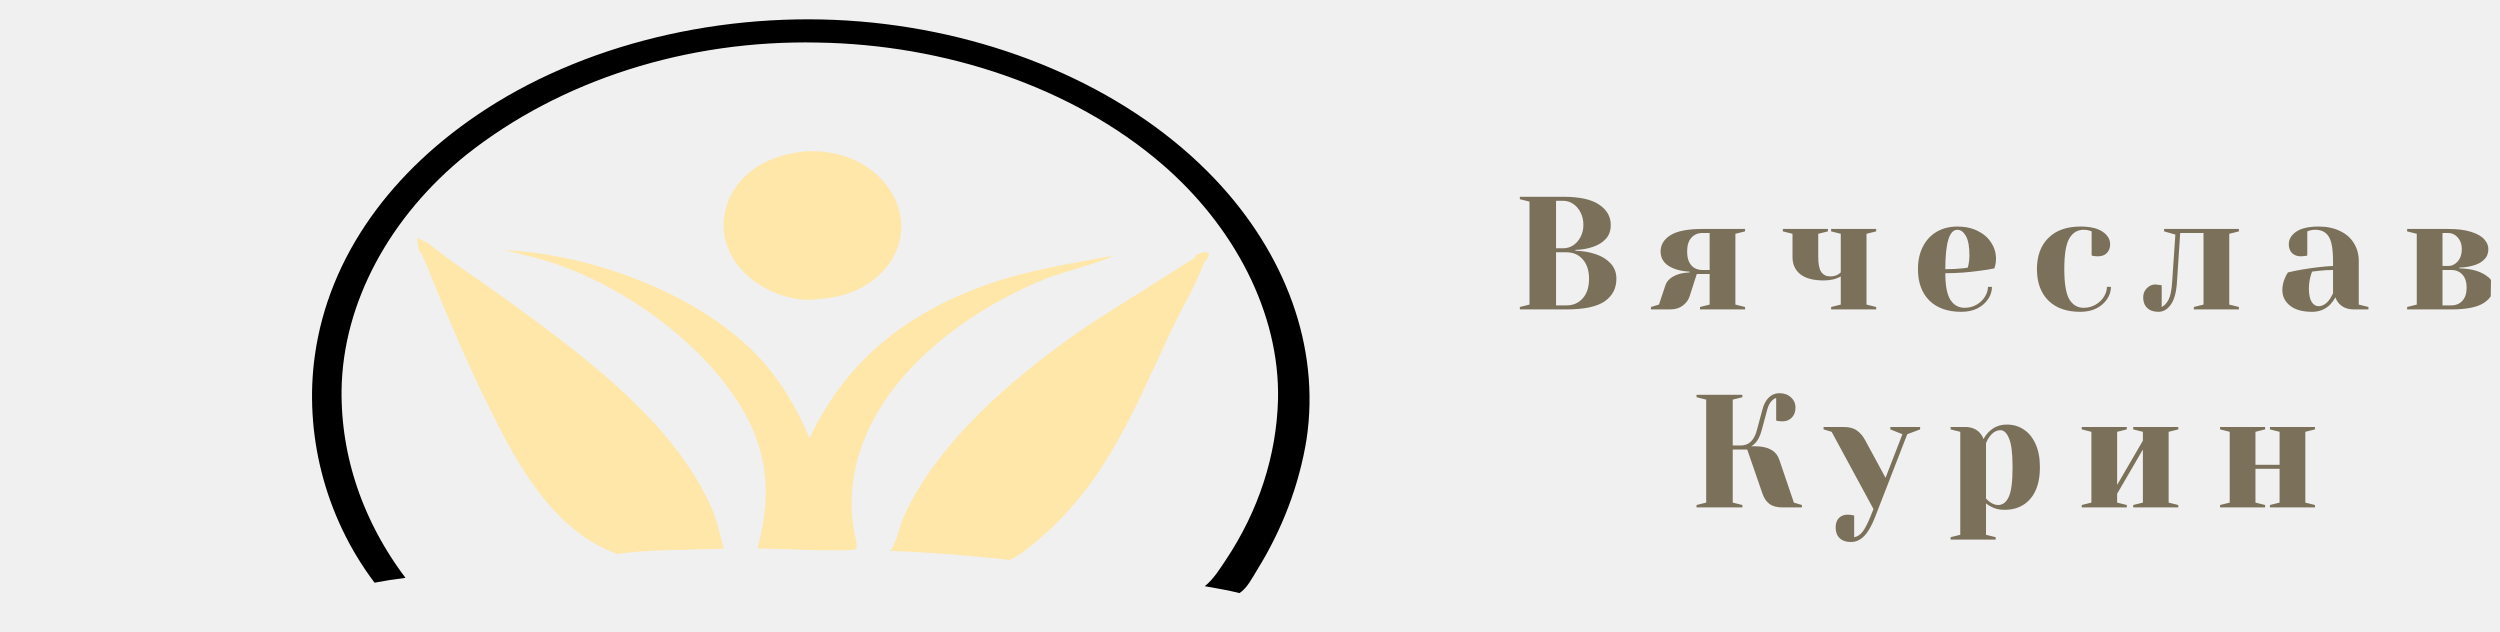
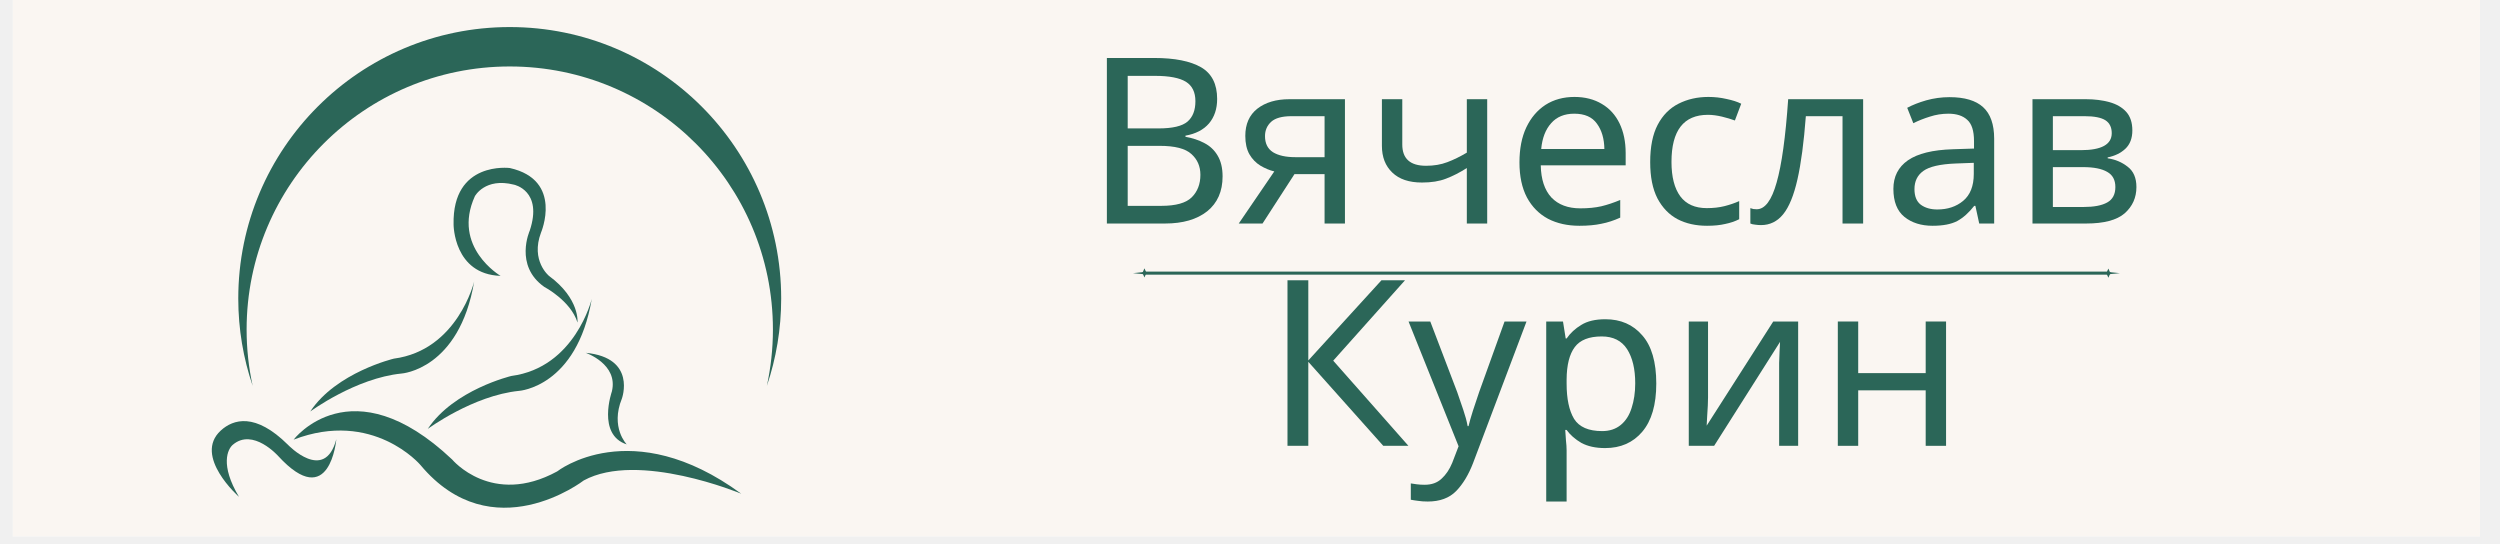
- <svg xmlns="http://www.w3.org/2000/svg" width="202" height="51" viewBox="0 0 202 51" fill="none">
-   <g clip-path="url(#clip0_2378_84)">
-     <path d="M33.71 19.229C34.048 19.375 34.373 19.514 34.671 19.713C36.367 21.105 38.347 22.36 40.154 23.661C46.804 28.446 54.36 33.954 57.461 40.972C57.953 42.086 58.179 43.187 58.472 44.338C56.111 44.426 52.081 44.397 49.895 44.766C44.252 42.774 41.239 36.415 39.062 31.976C37.802 29.408 36.692 26.776 35.586 24.162C35.406 23.736 34.112 20.459 33.984 20.401L33.956 20.419C33.773 20.087 33.768 19.594 33.71 19.229Z" fill="#FFE7AA" />
-     <path d="M96.607 20.63C96.902 20.496 97.188 20.325 97.539 20.382C97.596 20.427 97.671 20.457 97.671 20.525C97.667 20.758 97.471 21.052 97.274 21.215C97.266 21.272 97.257 21.324 97.236 21.379C96.539 23.209 95.43 25.023 94.584 26.818C91.859 32.596 89.494 38.756 84.214 43.339C83.479 43.977 82.525 44.808 81.594 45.242C78.393 44.889 75.133 44.627 71.91 44.51C72.374 44.069 72.714 42.453 72.981 41.838C73.26 41.207 73.574 40.588 73.925 39.982C76.978 34.673 82.377 30.1 87.782 26.384C88.765 25.707 96.508 20.868 96.535 20.832C96.569 20.785 96.587 20.685 96.607 20.63Z" fill="#FFE7AA" />
-     <path d="M30.264 47.081C26.195 41.693 24.56 34.923 25.447 28.674C26.581 20.68 31.663 13.745 39.262 8.821C47.96 3.183 59.542 0.695 70.522 1.83C81.272 2.941 91.508 7.415 98.224 14.531C103.822 20.459 106.69 27.983 105.573 35.472C105.499 35.935 105.412 36.396 105.314 36.856C105.215 37.316 105.104 37.773 104.982 38.229C104.86 38.685 104.727 39.138 104.581 39.589C104.435 40.04 104.278 40.488 104.109 40.933C103.941 41.379 103.76 41.821 103.568 42.259C103.377 42.698 103.174 43.133 102.96 43.565C102.746 43.996 102.521 44.424 102.285 44.847C102.048 45.271 101.8 45.69 101.543 46.105C101.19 46.678 100.764 47.53 100.15 47.923C99.235 47.686 98.28 47.537 97.346 47.365C98.052 46.805 98.591 45.923 99.068 45.211C99.231 44.964 99.391 44.716 99.546 44.465C99.701 44.215 99.85 43.962 99.996 43.708C100.141 43.454 100.282 43.198 100.418 42.941C100.555 42.683 100.686 42.423 100.814 42.162C100.94 41.901 101.062 41.639 101.18 41.375C101.297 41.111 101.41 40.845 101.518 40.578C101.625 40.312 101.728 40.043 101.826 39.774C101.924 39.505 102.018 39.234 102.106 38.962C102.194 38.69 102.277 38.417 102.355 38.144C102.434 37.87 102.507 37.595 102.576 37.319C102.644 37.043 102.708 36.767 102.766 36.489C102.825 36.212 102.878 35.934 102.927 35.655C102.975 35.376 103.018 35.097 103.056 34.817C103.095 34.537 103.128 34.257 103.156 33.976C103.184 33.696 103.207 33.415 103.225 33.133C103.243 32.852 103.256 32.57 103.264 32.289C103.421 25.291 99.709 18.248 93.841 13.219C86.615 7.027 76.376 3.596 66.05 3.438C65.724 3.431 65.398 3.428 65.073 3.427C64.748 3.427 64.423 3.43 64.097 3.437C63.772 3.443 63.447 3.453 63.122 3.466C62.797 3.479 62.472 3.495 62.148 3.515C61.823 3.534 61.499 3.557 61.175 3.583C60.852 3.61 60.528 3.639 60.205 3.672C59.883 3.705 59.56 3.741 59.239 3.78C58.917 3.819 58.596 3.862 58.276 3.908C57.955 3.954 57.636 4.003 57.317 4.055C56.998 4.108 56.68 4.163 56.362 4.222C56.045 4.281 55.729 4.343 55.414 4.408C55.098 4.473 54.784 4.542 54.471 4.613C54.158 4.685 53.846 4.76 53.535 4.838C53.224 4.916 52.914 4.997 52.605 5.081C52.297 5.166 51.99 5.253 51.684 5.344C51.378 5.434 51.073 5.528 50.77 5.625C50.467 5.721 50.166 5.821 49.866 5.924C49.566 6.027 49.267 6.133 48.971 6.242C48.674 6.351 48.379 6.463 48.085 6.578C47.791 6.693 47.5 6.811 47.21 6.932C46.92 7.053 46.632 7.176 46.346 7.303C46.059 7.43 45.775 7.56 45.493 7.692C45.211 7.825 44.93 7.96 44.652 8.099C44.374 8.237 44.098 8.378 43.824 8.522C43.55 8.666 43.278 8.813 43.008 8.962C42.739 9.111 42.471 9.264 42.206 9.419C41.941 9.574 41.678 9.731 41.418 9.891C41.158 10.052 40.9 10.215 40.645 10.38C40.389 10.546 40.136 10.714 39.886 10.884C39.635 11.055 39.388 11.228 39.142 11.404C38.897 11.58 38.654 11.758 38.414 11.939C38.175 12.12 37.937 12.303 37.703 12.488C31.558 17.425 27.684 24.416 27.599 31.555C27.597 31.721 27.597 31.887 27.599 32.052C27.601 32.218 27.605 32.384 27.61 32.55C27.615 32.715 27.623 32.881 27.631 33.047C27.64 33.212 27.651 33.378 27.664 33.544C27.676 33.709 27.69 33.875 27.706 34.04C27.723 34.205 27.74 34.371 27.76 34.536C27.779 34.701 27.801 34.866 27.824 35.031C27.847 35.195 27.872 35.36 27.899 35.524C27.925 35.689 27.954 35.853 27.984 36.017C28.014 36.181 28.046 36.345 28.08 36.509C28.114 36.672 28.149 36.836 28.186 36.999C28.223 37.162 28.262 37.325 28.303 37.487C28.344 37.65 28.386 37.812 28.43 37.974C28.474 38.136 28.52 38.297 28.568 38.459C28.616 38.62 28.665 38.781 28.716 38.941C28.767 39.102 28.82 39.262 28.875 39.422C28.929 39.582 28.985 39.741 29.043 39.9C29.101 40.059 29.161 40.218 29.222 40.376C29.284 40.534 29.347 40.692 29.412 40.849C29.476 41.006 29.543 41.163 29.611 41.319C29.679 41.475 29.748 41.631 29.82 41.786C29.891 41.942 29.964 42.096 30.039 42.251C30.114 42.405 30.19 42.559 30.268 42.712C30.346 42.865 30.426 43.017 30.507 43.169C30.588 43.321 30.672 43.472 30.756 43.623C30.84 43.774 30.927 43.924 31.014 44.074C31.102 44.223 31.192 44.372 31.282 44.52C31.373 44.668 31.466 44.816 31.56 44.963C31.654 45.11 31.75 45.256 31.847 45.401C31.944 45.547 32.043 45.691 32.143 45.836C32.243 45.98 32.345 46.123 32.449 46.265C32.552 46.408 32.657 46.55 32.764 46.691C31.917 46.793 31.098 46.92 30.264 47.081Z" fill="black" />
-     <path d="M65.011 12.233C66.888 12.114 68.713 12.562 70.166 13.57C70.259 13.636 70.35 13.704 70.439 13.773C70.528 13.843 70.615 13.914 70.701 13.987C70.786 14.06 70.868 14.134 70.949 14.21C71.029 14.287 71.108 14.365 71.184 14.444C71.26 14.523 71.334 14.604 71.405 14.686C71.477 14.769 71.545 14.852 71.612 14.937C71.678 15.023 71.742 15.109 71.803 15.196C71.865 15.284 71.923 15.373 71.98 15.463C72.035 15.553 72.089 15.644 72.139 15.736C72.191 15.828 72.239 15.921 72.284 16.015C72.329 16.109 72.372 16.204 72.411 16.299C72.451 16.395 72.488 16.491 72.522 16.588C72.556 16.686 72.587 16.783 72.615 16.882C72.643 16.98 72.669 17.079 72.692 17.178C72.714 17.278 72.734 17.377 72.75 17.477C72.767 17.578 72.781 17.678 72.791 17.779C72.803 17.876 72.811 17.973 72.815 18.071C72.82 18.169 72.823 18.266 72.822 18.364C72.822 18.461 72.818 18.559 72.811 18.656C72.805 18.754 72.795 18.851 72.783 18.948C72.77 19.045 72.755 19.142 72.737 19.238C72.718 19.335 72.697 19.431 72.674 19.526C72.649 19.622 72.622 19.717 72.593 19.811C72.563 19.905 72.53 19.999 72.495 20.092C72.459 20.185 72.421 20.277 72.381 20.369C72.34 20.46 72.296 20.551 72.249 20.64C72.203 20.73 72.154 20.819 72.102 20.906C72.051 20.994 71.996 21.08 71.94 21.166C71.883 21.251 71.824 21.335 71.762 21.418C71.7 21.501 71.635 21.582 71.568 21.663C71.501 21.743 71.432 21.821 71.361 21.899C71.288 21.976 71.214 22.052 71.139 22.126C69.84 23.381 68.119 24.039 66.139 24.16C66.068 24.172 65.999 24.183 65.927 24.192C64.415 24.374 62.699 23.82 61.489 23.085C61.391 23.026 61.294 22.964 61.199 22.901C61.104 22.837 61.011 22.772 60.92 22.705C60.83 22.638 60.741 22.569 60.654 22.498C60.567 22.427 60.483 22.354 60.4 22.28C60.318 22.206 60.237 22.13 60.16 22.052C60.081 21.974 60.006 21.895 59.933 21.815C59.86 21.734 59.789 21.652 59.721 21.568C59.652 21.485 59.587 21.4 59.523 21.314C59.46 21.228 59.4 21.14 59.342 21.052C59.284 20.963 59.228 20.873 59.176 20.782C59.123 20.691 59.074 20.599 59.026 20.506C58.979 20.413 58.935 20.32 58.894 20.225C58.852 20.13 58.814 20.035 58.778 19.938C58.742 19.842 58.709 19.745 58.68 19.648C58.65 19.55 58.623 19.452 58.599 19.353C58.575 19.254 58.554 19.155 58.536 19.056C58.258 17.513 58.77 15.807 59.893 14.561C61.156 13.161 62.951 12.466 65.011 12.233Z" fill="#FFE7AA" />
-     <path d="M65.407 35.411C68.168 29.574 72.674 25.522 79.684 23.017C83.026 21.823 86.376 21.326 89.897 20.67C89.882 20.682 89.868 20.693 89.852 20.704C89.3 21.088 85.542 22.091 84.502 22.516C76.791 25.666 69.869 31.602 68.927 38.955C68.76 40.265 68.787 41.541 68.993 42.848C69.051 43.22 69.344 44.066 69.154 44.386C68.277 44.598 62.574 44.328 61.204 44.313C62.539 39.451 61.956 35.443 58.709 31.157C55.709 27.197 50.85 23.576 45.709 21.618C44.094 21.003 42.41 20.592 40.703 20.201C47.706 20.53 55.637 23.559 60.302 27.86C62.709 30.079 64.238 32.616 65.407 35.411Z" fill="#FFE7AA" />
-     <path d="M122.804 24.805L123.584 24.61V16.29L122.804 16.095V15.9H126.314C127.632 15.9 128.598 16.112 129.213 16.537C129.837 16.953 130.149 17.499 130.149 18.175C130.149 18.643 130.015 19.02 129.746 19.306C129.478 19.592 129.135 19.804 128.719 19.943C128.277 20.099 127.801 20.181 127.289 20.19V20.255C127.922 20.281 128.472 20.376 128.94 20.541C129.417 20.697 129.811 20.94 130.123 21.269C130.444 21.598 130.604 22.019 130.604 22.53C130.604 23.301 130.288 23.908 129.655 24.35C129.023 24.783 127.996 25 126.574 25H122.804V24.805ZM126.314 20.06C126.6 20.06 126.865 19.982 127.107 19.826C127.359 19.661 127.558 19.436 127.705 19.15C127.861 18.855 127.939 18.53 127.939 18.175C127.939 17.794 127.861 17.456 127.705 17.161C127.558 16.866 127.359 16.637 127.107 16.472C126.865 16.307 126.6 16.225 126.314 16.225H125.729V20.06H126.314ZM126.574 24.675C127.112 24.675 127.549 24.484 127.887 24.103C128.225 23.722 128.394 23.197 128.394 22.53C128.394 21.863 128.225 21.338 127.887 20.957C127.549 20.576 127.112 20.385 126.574 20.385H125.729V24.675H126.574ZM133.395 24.805L134.045 24.61L134.565 23.05C134.704 22.634 135.072 22.331 135.67 22.14C135.913 22.071 136.195 22.027 136.515 22.01V21.945C136.117 21.936 135.727 21.867 135.345 21.737C134.565 21.46 134.175 20.987 134.175 20.32C134.175 19.783 134.44 19.345 134.968 19.007C135.506 18.669 136.368 18.5 137.555 18.5H141V18.695L140.22 18.89V24.61L141 24.805V25H137.36V24.805L138.14 24.61V22.14H137.1L136.515 23.96C136.42 24.246 136.234 24.493 135.956 24.701C135.688 24.9 135.354 25 134.955 25H133.395V24.805ZM138.14 21.815V18.825H137.555C137.183 18.825 136.884 18.955 136.658 19.215C136.433 19.466 136.32 19.835 136.32 20.32C136.32 20.805 136.433 21.178 136.658 21.438C136.884 21.689 137.183 21.815 137.555 21.815H138.14ZM147.954 24.805L148.734 24.61V22.335C148.56 22.439 148.348 22.521 148.097 22.582C147.854 22.634 147.611 22.66 147.369 22.66C146.519 22.66 145.882 22.491 145.458 22.153C145.042 21.815 144.834 21.356 144.834 20.775V18.89L144.054 18.695V18.5H147.694V18.695L146.914 18.89V20.775C146.914 21.338 146.996 21.741 147.161 21.984C147.334 22.218 147.577 22.335 147.889 22.335C148.235 22.335 148.517 22.227 148.734 22.01V18.89L147.954 18.695V18.5H151.594V18.695L150.814 18.89V24.61L151.594 24.805V25H147.954V24.805ZM158.481 25.195C157.371 25.195 156.509 24.892 155.894 24.285C155.278 23.67 154.971 22.825 154.971 21.75C154.971 21.048 155.105 20.437 155.374 19.917C155.642 19.397 156.015 18.998 156.492 18.721C156.977 18.444 157.532 18.305 158.156 18.305C158.78 18.305 159.326 18.422 159.794 18.656C160.27 18.89 160.634 19.206 160.886 19.605C161.146 19.995 161.276 20.428 161.276 20.905C161.276 21.122 161.254 21.308 161.211 21.464L161.146 21.685C160.773 21.763 160.37 21.828 159.937 21.88C159.027 22.01 158.108 22.075 157.181 22.075C157.181 23.08 157.319 23.8 157.597 24.233C157.874 24.658 158.255 24.87 158.741 24.87C159.079 24.87 159.391 24.792 159.677 24.636C159.971 24.471 160.201 24.259 160.366 23.999C160.539 23.73 160.626 23.457 160.626 23.18H160.951C160.951 23.527 160.847 23.856 160.639 24.168C160.431 24.48 160.14 24.731 159.768 24.922C159.395 25.104 158.966 25.195 158.481 25.195ZM157.181 21.75C157.735 21.75 158.186 21.728 158.533 21.685C158.68 21.676 158.836 21.655 159.001 21.62C159.009 21.577 159.031 21.481 159.066 21.334C159.109 21.117 159.131 20.888 159.131 20.645C159.131 19.926 159.035 19.401 158.845 19.072C158.654 18.734 158.424 18.565 158.156 18.565C157.506 18.565 157.181 19.627 157.181 21.75ZM168.095 25.195C166.986 25.195 166.123 24.892 165.508 24.285C164.893 23.67 164.585 22.825 164.585 21.75C164.585 20.675 164.893 19.835 165.508 19.228C166.123 18.613 166.986 18.305 168.095 18.305C168.892 18.305 169.49 18.444 169.889 18.721C170.296 18.998 170.5 19.336 170.5 19.735C170.5 20.03 170.409 20.268 170.227 20.45C170.054 20.623 169.82 20.71 169.525 20.71C169.404 20.71 169.282 20.701 169.161 20.684L169.005 20.645V18.695L168.823 18.63C168.693 18.587 168.537 18.565 168.355 18.565C167.861 18.565 167.475 18.799 167.198 19.267C166.929 19.735 166.795 20.563 166.795 21.75C166.795 22.903 166.929 23.713 167.198 24.181C167.475 24.64 167.861 24.87 168.355 24.87C168.693 24.87 169.005 24.792 169.291 24.636C169.586 24.471 169.815 24.259 169.98 23.999C170.153 23.73 170.24 23.457 170.24 23.18H170.565C170.565 23.527 170.461 23.856 170.253 24.168C170.045 24.48 169.755 24.731 169.382 24.922C169.009 25.104 168.58 25.195 168.095 25.195ZM174.404 25.195C174.014 25.195 173.71 25.091 173.494 24.883C173.277 24.675 173.169 24.389 173.169 24.025C173.169 23.739 173.264 23.496 173.455 23.297C173.654 23.089 173.884 22.985 174.144 22.985C174.213 22.985 174.282 22.994 174.352 23.011C174.421 23.02 174.469 23.024 174.495 23.024L174.664 23.05V24.805C174.872 24.71 175.054 24.519 175.21 24.233C175.366 23.947 175.465 23.466 175.509 22.79L175.769 18.955L174.859 18.695V18.5H180.904V18.695L180.124 18.89V24.61L180.904 24.805V25H177.264V24.805L178.044 24.61V18.825H176.159L175.899 22.79C175.847 23.613 175.682 24.22 175.405 24.61C175.127 25 174.794 25.195 174.404 25.195ZM186.819 25.195C186.047 25.195 185.454 25.03 185.038 24.701C184.622 24.372 184.414 23.951 184.414 23.44C184.414 23.102 184.487 22.768 184.635 22.439C184.695 22.283 184.773 22.14 184.869 22.01C185.224 21.923 185.61 21.845 186.026 21.776C186.962 21.62 187.789 21.525 188.509 21.49V21.1C188.509 20.138 188.392 19.475 188.158 19.111C187.924 18.747 187.564 18.565 187.079 18.565C186.897 18.565 186.741 18.587 186.611 18.63L186.429 18.695V20.645L186.26 20.684C186.121 20.701 186.004 20.71 185.909 20.71C185.614 20.71 185.376 20.623 185.194 20.45C185.02 20.268 184.934 20.03 184.934 19.735C184.934 19.336 185.133 18.998 185.532 18.721C185.939 18.444 186.541 18.305 187.339 18.305C188.015 18.305 188.595 18.426 189.081 18.669C189.575 18.903 189.947 19.232 190.199 19.657C190.459 20.073 190.589 20.554 190.589 21.1V24.61L191.369 24.805V25H190.199C189.679 25 189.276 24.84 188.99 24.519C188.868 24.389 188.773 24.224 188.704 24.025C188.582 24.242 188.439 24.437 188.275 24.61C187.885 25 187.399 25.195 186.819 25.195ZM187.339 24.74C187.659 24.74 187.95 24.567 188.21 24.22C188.305 24.09 188.405 23.917 188.509 23.7V21.815C188.11 21.815 187.729 21.837 187.365 21.88C187.096 21.915 186.914 21.936 186.819 21.945C186.775 22.04 186.732 22.17 186.689 22.335C186.602 22.664 186.559 22.989 186.559 23.31C186.559 23.795 186.632 24.155 186.78 24.389C186.927 24.623 187.113 24.74 187.339 24.74ZM194.495 24.805L195.275 24.61V18.89L194.495 18.695V18.5H197.81C198.564 18.5 199.183 18.578 199.669 18.734C200.163 18.89 200.518 19.094 200.735 19.345C200.951 19.588 201.06 19.848 201.06 20.125C201.06 20.472 200.947 20.753 200.722 20.97C200.505 21.187 200.228 21.343 199.89 21.438C199.526 21.551 199.136 21.611 198.72 21.62V21.685C199.231 21.694 199.686 21.759 200.085 21.88C200.483 22.01 200.808 22.183 201.06 22.4C201.32 22.608 201.45 22.89 201.45 23.245C201.45 23.756 201.181 24.177 200.644 24.506C200.115 24.835 199.257 25 198.07 25H194.495V24.805ZM197.81 21.49C198.113 21.49 198.373 21.364 198.59 21.113C198.806 20.862 198.915 20.532 198.915 20.125C198.915 19.744 198.806 19.432 198.59 19.189C198.373 18.946 198.113 18.825 197.81 18.825H197.355V21.49H197.81ZM198.07 24.675C198.442 24.675 198.741 24.549 198.967 24.298C199.192 24.047 199.305 23.696 199.305 23.245C199.305 22.794 199.192 22.443 198.967 22.192C198.741 21.941 198.442 21.815 198.07 21.815H197.355V24.675H198.07ZM137.08 40.805L137.86 40.61V32.29L137.08 32.095V31.9H140.785V32.095L140.005 32.29V35.995H140.655C141.305 35.995 141.738 35.583 141.955 34.76L142.41 33.07C142.514 32.671 142.683 32.355 142.917 32.121C143.16 31.887 143.446 31.77 143.775 31.77C144.156 31.77 144.468 31.883 144.711 32.108C144.954 32.325 145.075 32.602 145.075 32.94C145.075 33.269 144.975 33.538 144.776 33.746C144.577 33.945 144.33 34.045 144.035 34.045C143.914 34.045 143.792 34.036 143.671 34.019L143.515 33.98V32.16C143.368 32.195 143.229 32.294 143.099 32.459C142.969 32.615 142.869 32.819 142.8 33.07L142.345 34.76C142.215 35.237 142.042 35.583 141.825 35.8C141.73 35.904 141.621 35.991 141.5 36.06H141.825C142.882 36.06 143.532 36.428 143.775 37.165L144.945 40.61L145.595 40.805V41H144.035C143.576 41 143.22 40.905 142.969 40.714C142.718 40.523 142.531 40.25 142.41 39.895L141.175 36.32H140.005V40.61L140.785 40.805V41H137.08V40.805ZM149.556 43.795C149.166 43.795 148.862 43.691 148.646 43.483C148.429 43.275 148.321 42.989 148.321 42.625C148.321 42.296 148.407 42.04 148.581 41.858C148.763 41.676 149.001 41.585 149.296 41.585C149.365 41.585 149.434 41.589 149.504 41.598C149.573 41.615 149.621 41.624 149.647 41.624L149.816 41.65V43.405C150.067 43.362 150.288 43.223 150.479 42.989C150.669 42.755 150.882 42.352 151.116 41.78L151.376 41.13L147.996 34.89L147.346 34.695V34.5H148.971C149.421 34.5 149.777 34.595 150.037 34.786C150.305 34.968 150.535 35.241 150.726 35.605L152.351 38.608L153.716 35.085L152.741 34.695V34.5H155.146V34.695L154.106 35.085L151.506 41.78C151.228 42.491 150.934 43.002 150.622 43.314C150.31 43.635 149.954 43.795 149.556 43.795ZM157.61 43.405L158.39 43.21V34.89L157.61 34.695V34.5H158.78C159.292 34.5 159.695 34.665 159.989 34.994C160.102 35.124 160.197 35.284 160.275 35.475C160.388 35.25 160.531 35.055 160.704 34.89C161.094 34.5 161.58 34.305 162.16 34.305C162.672 34.305 163.127 34.439 163.525 34.708C163.924 34.968 164.24 35.358 164.474 35.878C164.708 36.389 164.825 37.013 164.825 37.75C164.825 38.859 164.565 39.713 164.045 40.311C163.534 40.9 162.841 41.195 161.965 41.195C161.549 41.195 161.185 41.108 160.873 40.935C160.743 40.874 160.609 40.788 160.47 40.675V43.21L161.25 43.405V43.6H157.61V43.405ZM161.445 40.805C161.818 40.805 162.104 40.588 162.303 40.155C162.511 39.722 162.615 38.92 162.615 37.75C162.615 36.632 162.52 35.856 162.329 35.423C162.147 34.981 161.918 34.76 161.64 34.76C161.311 34.76 161.016 34.933 160.756 35.28C160.644 35.427 160.548 35.601 160.47 35.8V40.285C160.592 40.406 160.687 40.493 160.756 40.545C160.99 40.718 161.22 40.805 161.445 40.805ZM168.205 41V40.805L168.985 40.61V34.89L168.205 34.695V34.5H171.845V34.695L171.065 34.89V39.18L173.145 35.605V34.89L172.365 34.695V34.5H176.005V34.695L175.225 34.89V40.61L176.005 40.805V41H172.365V40.805L173.145 40.61V36.32L171.065 39.895V40.61L171.845 40.805V41H168.205ZM179.381 41V40.805L180.161 40.61V34.89L179.381 34.695V34.5H183.021V34.695L182.241 34.89V37.555H184.191V34.89L183.411 34.695V34.5H187.051V34.695L186.271 34.89V40.61L187.051 40.805V41H183.411V40.805L184.191 40.61V37.88H182.241V40.61L183.021 40.805V41H179.381Z" fill="#7B705A" />
-   </g>
+ <svg xmlns="http://www.w3.org/2000/svg" width="230" zoomAndPan="magnify" viewBox="0 0 172.5 37.5" height="50" preserveAspectRatio="xMidYMid meet" version="1.0">
  <defs>
-     <clipPath id="clip0_2378_84">
-       <rect width="200" height="47" fill="white" transform="translate(1.56592 0.232239) rotate(0.804064)" />
+     <g />
+     <clipPath id="70e8dd34a8">
+       <path d="M 0.887 0 L 171.117 0 L 171.117 37.008 L 0.887 37.008 Z M 0.887 0 " clip-rule="nonzero" />
+     </clipPath>
+     <clipPath id="79e2aae8fe">
+       <path d="M 16 1.855 L 54 1.855 L 54 27 L 16 27 Z M 16 1.855 " clip-rule="nonzero" />
+     </clipPath>
+     <clipPath id="72a61d74f6">
+       <path d="M 78.176 18.504 L 146 18.504 L 146 19 L 78.176 19 Z M 78.176 18.504 " clip-rule="nonzero" />
+     </clipPath>
+     <clipPath id="3b129248a4">
+       <path d="M 145 18.504 L 146 18.504 L 146 19.242 L 145 19.242 Z M 145 18.504 " clip-rule="nonzero" />
+     </clipPath>
+     <clipPath id="a3471df78c">
+       <path d="M 144 18.504 L 146.27 18.504 L 146.27 19 L 144 19 Z M 144 18.504 " clip-rule="nonzero" />
+     </clipPath>
+     <clipPath id="f2eb1319f6">
+       <path d="M 78.176 18.504 L 80 18.504 L 80 19.242 L 78.176 19.242 Z M 78.176 18.504 " clip-rule="nonzero" />
+     </clipPath>
+     <clipPath id="8d743347e9">
+       <path d="M 78.176 18.504 L 80 18.504 L 80 19 L 78.176 19 Z M 78.176 18.504 " clip-rule="nonzero" />
    </clipPath>
  </defs>
+   <g clip-path="url(#70e8dd34a8)">
+     <path fill="#ffffff" d="M 0.887 0 L 171.117 0 L 171.117 37.008 L 0.887 37.008 Z M 0.887 0 " fill-opacity="1" fill-rule="nonzero" />
+     <path fill="#faf6f2" d="M 0.887 0 L 171.117 0 L 171.117 37.008 L 0.887 37.008 Z M 0.887 0 " fill-opacity="1" fill-rule="nonzero" />
+   </g>
+   <path fill="#2b6658" d="M 16.488 34.281 C 16.488 34.281 13.305 31.473 15.234 29.707 C 16.098 28.918 17.617 28.457 19.867 30.688 C 19.867 30.688 22.402 33.348 23.207 30.305 C 23.207 30.305 22.777 35.367 19.199 31.469 C 19.199 31.469 17.453 29.5 16.062 30.691 C 15.719 30.984 15.164 32.059 16.488 34.281 Z M 16.488 34.281 " fill-opacity="1" fill-rule="nonzero" />
+   <path fill="#2b6658" d="M 20.258 30.336 C 20.258 30.336 24.223 25.113 31.199 31.707 C 31.199 31.707 33.93 34.988 38.445 32.527 C 38.445 32.527 43.543 28.496 51.145 34.066 C 51.145 34.066 44.035 31.098 40.277 33.152 C 40.277 33.152 33.973 38.027 29.008 32.082 C 29.008 32.078 25.727 28.234 20.258 30.336 Z M 20.258 30.336 " fill-opacity="1" fill-rule="nonzero" />
+   <path fill="#2b6658" d="M 32.719 19.422 C 32.719 19.422 31.582 24.164 27.176 24.746 C 27.176 24.746 23.195 25.695 21.406 28.395 C 21.406 28.395 24.535 26.086 27.711 25.773 C 27.711 25.773 31.691 25.504 32.719 19.422 Z M 32.719 19.422 " fill-opacity="1" fill-rule="nonzero" />
+   <path fill="#2b6658" d="M 40.832 20.621 C 40.832 20.621 39.691 25.359 35.285 25.941 C 35.285 25.941 31.305 26.891 29.516 29.594 C 29.516 29.594 32.645 27.285 35.82 26.969 C 35.82 26.969 39.801 26.703 40.832 20.621 Z M 40.832 20.621 " fill-opacity="1" fill-rule="nonzero" />
+   <path fill="#2b6658" d="M 34.539 19.035 C 34.539 19.035 31.164 17.059 32.766 13.539 C 32.766 13.539 33.465 12.234 35.465 12.742 C 35.465 12.742 37.477 13.145 36.551 15.918 C 36.551 15.918 35.465 18.32 37.551 19.793 C 37.551 19.793 39.383 20.75 39.848 22.254 C 39.848 22.254 40.027 20.617 37.879 19.035 C 37.879 19.035 36.598 17.992 37.328 16.055 C 37.328 16.055 38.887 12.43 35.18 11.594 C 35.18 11.594 31.199 11.078 31.297 15.492 C 31.297 15.492 31.297 18.93 34.539 19.035 Z M 34.539 19.035 " fill-opacity="1" fill-rule="nonzero" />
+   <path fill="#2b6658" d="M 40.414 24.344 C 40.414 24.344 42.68 25.121 42.219 27.012 C 42.219 27.012 41.172 29.992 43.246 30.664 C 43.246 30.664 42.098 29.5 42.91 27.504 C 42.91 27.504 43.945 24.684 40.414 24.344 Z M 40.414 24.344 " fill-opacity="1" fill-rule="nonzero" />
+   <g clip-path="url(#79e2aae8fe)">
+     <path fill="#2b6658" d="M 17.016 22.742 C 17.016 12.715 25.145 4.586 35.172 4.586 C 45.199 4.586 53.332 12.715 53.332 22.742 C 53.332 24.074 53.184 25.371 52.914 26.625 C 53.555 24.73 53.902 22.707 53.902 20.598 C 53.902 10.25 45.516 1.867 35.172 1.867 C 24.828 1.867 16.441 10.25 16.441 20.598 C 16.441 22.707 16.789 24.73 17.434 26.621 C 17.16 25.371 17.016 24.074 17.016 22.742 Z M 17.016 22.742 " fill-opacity="1" fill-rule="nonzero" />
+   </g>
+   <g clip-path="url(#72a61d74f6)">
+     <path fill="#2b6658" d="M 145.426 18.742 L 79.02 18.742 C 78.898 18.742 78.809 18.793 78.809 18.848 C 78.809 18.898 78.914 18.953 79.02 18.953 L 145.441 18.953 C 145.566 18.953 145.652 18.898 145.652 18.848 C 145.652 18.777 145.547 18.742 145.426 18.742 Z M 145.426 18.742 " fill-opacity="1" fill-rule="nonzero" />
+   </g>
+   <g clip-path="url(#3b129248a4)">
+     <path fill="#2b6658" d="M 145.477 18.531 L 145.547 18.688 C 145.566 18.742 145.582 18.793 145.617 18.848 L 145.547 19.004 C 145.531 19.059 145.496 19.109 145.477 19.164 C 145.461 19.109 145.426 19.059 145.406 19.004 L 145.336 18.848 C 145.371 18.793 145.391 18.742 145.406 18.688 Z M 145.477 18.531 " fill-opacity="1" fill-rule="nonzero" />
+   </g>
+   <g clip-path="url(#a3471df78c)">
+     <path fill="#2b6658" d="M 146.27 18.848 L 145.918 18.812 C 145.793 18.793 145.672 18.793 145.566 18.777 L 145.215 18.812 C 145.094 18.828 144.969 18.828 144.863 18.848 C 144.988 18.863 145.109 18.863 145.215 18.883 L 145.566 18.918 C 145.688 18.898 145.812 18.898 145.918 18.883 Z M 146.27 18.848 " fill-opacity="1" fill-rule="nonzero" />
+   </g>
+   <g clip-path="url(#f2eb1319f6)">
+     <path fill="#2b6658" d="M 78.965 19.145 L 78.898 18.988 C 78.879 18.934 78.863 18.883 78.828 18.828 L 78.898 18.672 C 78.914 18.617 78.949 18.566 78.965 18.516 C 78.984 18.566 79.02 18.617 79.035 18.672 L 79.105 18.828 C 79.07 18.883 79.055 18.934 79.035 18.988 Z M 78.965 19.145 " fill-opacity="1" fill-rule="nonzero" />
+   </g>
+   <g clip-path="url(#8d743347e9)">
+     <path fill="#2b6658" d="M 78.176 18.848 L 78.527 18.883 C 78.652 18.898 78.773 18.898 78.879 18.918 L 79.23 18.883 C 79.352 18.863 79.477 18.863 79.582 18.848 C 79.457 18.828 79.336 18.828 79.23 18.812 L 78.879 18.777 C 78.758 18.793 78.633 18.793 78.527 18.812 Z M 78.176 18.848 " fill-opacity="1" fill-rule="nonzero" />
+   </g>
+   <g fill="#2b6658" fill-opacity="1">
+     <g transform="translate(74.82736, 15.42274)">
+       <g>
+         <path d="M 1.547 -11.422 L 4.812 -11.422 C 6.227 -11.422 7.305 -11.207 8.047 -10.781 C 8.785 -10.352 9.156 -9.625 9.156 -8.594 C 9.156 -7.914 8.969 -7.352 8.594 -6.906 C 8.219 -6.469 7.676 -6.188 6.969 -6.062 L 6.969 -5.984 C 7.457 -5.898 7.895 -5.754 8.281 -5.547 C 8.664 -5.348 8.969 -5.062 9.188 -4.688 C 9.414 -4.312 9.531 -3.832 9.531 -3.25 C 9.531 -2.219 9.176 -1.414 8.469 -0.844 C 7.758 -0.281 6.789 0 5.562 0 L 1.547 0 Z M 2.984 -6.562 L 5.109 -6.562 C 6.078 -6.562 6.742 -6.719 7.109 -7.031 C 7.473 -7.344 7.656 -7.812 7.656 -8.438 C 7.656 -9.062 7.438 -9.508 7 -9.781 C 6.562 -10.051 5.852 -10.188 4.875 -10.188 L 2.984 -10.188 Z M 2.984 -5.359 L 2.984 -1.219 L 5.297 -1.219 C 6.305 -1.219 7.008 -1.414 7.406 -1.812 C 7.801 -2.207 8 -2.723 8 -3.359 C 8 -3.953 7.789 -4.43 7.375 -4.797 C 6.969 -5.172 6.238 -5.359 5.188 -5.359 Z M 2.984 -5.359 " />
+       </g>
+     </g>
+   </g>
+   <g fill="#2b6658" fill-opacity="1">
+     <g transform="translate(85.22328, 15.42274)">
+       <g>
+         <path d="M 1.891 0 L 0.25 0 L 2.703 -3.594 C 2.367 -3.676 2.047 -3.812 1.734 -4 C 1.43 -4.188 1.18 -4.445 0.984 -4.781 C 0.797 -5.113 0.703 -5.535 0.703 -6.047 C 0.703 -6.859 0.977 -7.484 1.531 -7.922 C 2.094 -8.359 2.832 -8.578 3.75 -8.578 L 7.578 -8.578 L 7.578 0 L 6.172 0 L 6.172 -3.406 L 4.094 -3.406 Z M 2.062 -6.031 C 2.062 -5.531 2.242 -5.16 2.609 -4.922 C 2.984 -4.691 3.5 -4.578 4.156 -4.578 L 6.172 -4.578 L 6.172 -7.406 L 3.891 -7.406 C 3.234 -7.406 2.766 -7.273 2.484 -7.016 C 2.203 -6.754 2.062 -6.426 2.062 -6.031 Z M 2.062 -6.031 " />
+       </g>
+     </g>
+   </g>
+   <g fill="#2b6658" fill-opacity="1">
+     <g transform="translate(94.16378, 15.42274)">
+       <g>
+         <path d="M 2.594 -8.578 L 2.594 -5.453 C 2.594 -4.473 3.141 -3.984 4.234 -3.984 C 4.773 -3.984 5.266 -4.066 5.703 -4.234 C 6.141 -4.398 6.586 -4.617 7.047 -4.891 L 7.047 -8.578 L 8.453 -8.578 L 8.453 0 L 7.047 0 L 7.047 -3.828 C 6.555 -3.516 6.078 -3.27 5.609 -3.094 C 5.148 -2.914 4.598 -2.828 3.953 -2.828 C 3.066 -2.828 2.383 -3.055 1.906 -3.516 C 1.426 -3.973 1.188 -4.586 1.188 -5.359 L 1.188 -8.578 Z M 2.594 -8.578 " />
+       </g>
+     </g>
+   </g>
+   <g fill="#2b6658" fill-opacity="1">
+     <g transform="translate(103.9679, 15.42274)">
+       <g>
+         <path d="M 4.672 -8.734 C 5.398 -8.734 6.031 -8.57 6.562 -8.25 C 7.094 -7.938 7.5 -7.488 7.781 -6.906 C 8.062 -6.32 8.203 -5.641 8.203 -4.859 L 8.203 -4.016 L 2.344 -4.016 C 2.363 -3.047 2.609 -2.305 3.078 -1.797 C 3.555 -1.297 4.223 -1.047 5.078 -1.047 C 5.617 -1.047 6.098 -1.094 6.516 -1.188 C 6.941 -1.289 7.379 -1.438 7.828 -1.625 L 7.828 -0.406 C 7.391 -0.207 6.957 -0.066 6.531 0.016 C 6.102 0.109 5.598 0.156 5.016 0.156 C 4.191 0.156 3.469 -0.004 2.844 -0.328 C 2.227 -0.66 1.742 -1.148 1.391 -1.797 C 1.047 -2.453 0.875 -3.258 0.875 -4.219 C 0.875 -5.156 1.031 -5.957 1.344 -6.625 C 1.664 -7.301 2.109 -7.82 2.672 -8.188 C 3.242 -8.551 3.91 -8.734 4.672 -8.734 Z M 4.656 -7.578 C 3.977 -7.578 3.445 -7.359 3.062 -6.922 C 2.676 -6.492 2.445 -5.898 2.375 -5.141 L 6.734 -5.141 C 6.723 -5.859 6.551 -6.441 6.219 -6.891 C 5.895 -7.348 5.375 -7.578 4.656 -7.578 Z M 4.656 -7.578 " />
+       </g>
+     </g>
+   </g>
+   <g fill="#2b6658" fill-opacity="1">
+     <g transform="translate(112.9884, 15.42274)">
+       <g>
+         <path d="M 4.797 0.156 C 4.023 0.156 3.348 0.004 2.766 -0.297 C 2.18 -0.609 1.719 -1.086 1.375 -1.734 C 1.039 -2.391 0.875 -3.223 0.875 -4.234 C 0.875 -5.297 1.047 -6.156 1.391 -6.812 C 1.742 -7.477 2.223 -7.961 2.828 -8.266 C 3.441 -8.578 4.129 -8.734 4.891 -8.734 C 5.316 -8.734 5.734 -8.688 6.141 -8.594 C 6.555 -8.508 6.895 -8.398 7.156 -8.266 L 6.719 -7.109 C 6.469 -7.203 6.172 -7.289 5.828 -7.375 C 5.484 -7.457 5.16 -7.5 4.859 -7.5 C 3.18 -7.5 2.344 -6.414 2.344 -4.25 C 2.344 -3.219 2.547 -2.426 2.953 -1.875 C 3.359 -1.332 3.969 -1.062 4.781 -1.062 C 5.238 -1.062 5.648 -1.109 6.016 -1.203 C 6.379 -1.297 6.711 -1.41 7.016 -1.547 L 7.016 -0.297 C 6.723 -0.148 6.398 -0.039 6.047 0.031 C 5.703 0.113 5.285 0.156 4.797 0.156 Z M 4.797 0.156 " />
+       </g>
+     </g>
+   </g>
+   <g fill="#2b6658" fill-opacity="1">
+     <g transform="translate(120.6654, 15.42274)">
+       <g>
+         <path d="M 7.891 0 L 6.469 0 L 6.469 -7.406 L 3.938 -7.406 C 3.801 -5.602 3.609 -4.148 3.359 -3.047 C 3.109 -1.941 2.781 -1.141 2.375 -0.641 C 1.969 -0.141 1.457 0.109 0.844 0.109 C 0.707 0.109 0.57 0.098 0.438 0.078 C 0.301 0.066 0.191 0.039 0.109 0 L 0.109 -1.062 C 0.172 -1.039 0.238 -1.02 0.312 -1 C 0.395 -0.988 0.473 -0.984 0.547 -0.984 C 1.117 -0.984 1.578 -1.598 1.922 -2.828 C 2.273 -4.055 2.539 -5.973 2.719 -8.578 L 7.891 -8.578 Z M 7.891 0 " />
+       </g>
+     </g>
+   </g>
+   <g fill="#2b6658" fill-opacity="1">
+     <g transform="translate(129.9098, 15.42274)">
+       <g>
+         <path d="M 4.609 -8.719 C 5.648 -8.719 6.422 -8.488 6.922 -8.031 C 7.43 -7.57 7.688 -6.844 7.688 -5.844 L 7.688 0 L 6.656 0 L 6.391 -1.219 L 6.312 -1.219 C 5.945 -0.75 5.555 -0.398 5.141 -0.172 C 4.723 0.047 4.156 0.156 3.438 0.156 C 2.656 0.156 2.008 -0.047 1.5 -0.453 C 0.988 -0.867 0.734 -1.516 0.734 -2.391 C 0.734 -3.234 1.066 -3.891 1.734 -4.359 C 2.41 -4.828 3.445 -5.082 4.844 -5.125 L 6.297 -5.172 L 6.297 -5.688 C 6.297 -6.395 6.141 -6.883 5.828 -7.156 C 5.523 -7.438 5.094 -7.578 4.531 -7.578 C 4.082 -7.578 3.656 -7.508 3.25 -7.375 C 2.844 -7.25 2.461 -7.098 2.109 -6.922 L 1.688 -7.984 C 2.051 -8.18 2.488 -8.352 3 -8.5 C 3.52 -8.645 4.055 -8.719 4.609 -8.719 Z M 6.281 -4.188 L 5.031 -4.141 C 3.957 -4.098 3.211 -3.926 2.797 -3.625 C 2.391 -3.332 2.188 -2.914 2.188 -2.375 C 2.188 -1.883 2.332 -1.523 2.625 -1.297 C 2.926 -1.078 3.305 -0.969 3.766 -0.969 C 4.473 -0.969 5.066 -1.164 5.547 -1.562 C 6.035 -1.969 6.281 -2.586 6.281 -3.422 Z M 6.281 -4.188 " />
+       </g>
+     </g>
+   </g>
+   <g fill="#2b6658" fill-opacity="1">
+     <g transform="translate(138.8822, 15.42274)">
+       <g>
+         <path d="M 8.25 -6.422 C 8.25 -5.879 8.086 -5.457 7.766 -5.156 C 7.453 -4.863 7.047 -4.664 6.547 -4.562 L 6.547 -4.5 C 7.066 -4.426 7.523 -4.234 7.922 -3.922 C 8.328 -3.617 8.531 -3.148 8.531 -2.516 C 8.531 -1.785 8.258 -1.18 7.719 -0.703 C 7.176 -0.234 6.289 0 5.062 0 L 1.359 0 L 1.359 -8.578 L 5.047 -8.578 C 5.648 -8.578 6.191 -8.508 6.672 -8.375 C 7.16 -8.238 7.547 -8.016 7.828 -7.703 C 8.109 -7.391 8.25 -6.961 8.25 -6.422 Z M 6.828 -6.234 C 6.828 -6.641 6.68 -6.938 6.391 -7.125 C 6.098 -7.312 5.617 -7.406 4.953 -7.406 L 2.766 -7.406 L 2.766 -5.062 L 4.703 -5.062 C 6.117 -5.062 6.828 -5.453 6.828 -6.234 Z M 7.078 -2.516 C 7.078 -3.004 6.891 -3.352 6.516 -3.562 C 6.141 -3.781 5.586 -3.891 4.859 -3.891 L 2.766 -3.891 L 2.766 -1.141 L 4.891 -1.141 C 5.598 -1.141 6.141 -1.242 6.516 -1.453 C 6.891 -1.66 7.078 -2.016 7.078 -2.516 Z M 7.078 -2.516 " />
+       </g>
+     </g>
+   </g>
+   <g fill="#2b6658" fill-opacity="1">
+     <g transform="translate(148.1004, 15.42274)">
+       <g />
+     </g>
+   </g>
+   <g fill="#2b6658" fill-opacity="1">
+     <g transform="translate(87.28932, 30.76148)">
+       <g>
+         <path d="M 9.891 0 L 8.156 0 L 2.984 -5.797 L 2.984 0 L 1.547 0 L 1.547 -11.422 L 2.984 -11.422 L 2.984 -5.891 L 8.031 -11.422 L 9.656 -11.422 L 4.703 -5.875 Z M 9.891 0 " />
+       </g>
+     </g>
+   </g>
+   <g fill="#2b6658" fill-opacity="1">
+     <g transform="translate(97.17345, 30.76148)">
+       <g>
+         <path d="M 0.016 -8.578 L 1.516 -8.578 L 3.375 -3.703 C 3.531 -3.266 3.672 -2.852 3.797 -2.469 C 3.93 -2.082 4.031 -1.711 4.094 -1.359 L 4.156 -1.359 C 4.219 -1.629 4.316 -1.977 4.453 -2.406 C 4.598 -2.844 4.742 -3.281 4.891 -3.719 L 6.641 -8.578 L 8.156 -8.578 L 4.469 1.188 C 4.156 2 3.766 2.645 3.297 3.125 C 2.828 3.602 2.176 3.844 1.344 3.844 C 1.082 3.844 0.859 3.828 0.672 3.797 C 0.484 3.773 0.316 3.75 0.172 3.719 L 0.172 2.594 C 0.297 2.613 0.438 2.633 0.594 2.656 C 0.758 2.676 0.938 2.688 1.125 2.688 C 1.613 2.688 2.004 2.547 2.297 2.266 C 2.598 1.992 2.844 1.629 3.031 1.172 L 3.469 0.031 Z M 0.016 -8.578 " />
+       </g>
+     </g>
+   </g>
+   <g fill="#2b6658" fill-opacity="1">
+     <g transform="translate(105.3303, 30.76148)">
+       <g>
+         <path d="M 5.438 -8.734 C 6.5 -8.734 7.348 -8.363 7.984 -7.625 C 8.629 -6.895 8.953 -5.785 8.953 -4.297 C 8.953 -2.836 8.629 -1.727 7.984 -0.969 C 7.348 -0.219 6.492 0.156 5.422 0.156 C 4.766 0.156 4.219 0.035 3.781 -0.203 C 3.352 -0.453 3.016 -0.75 2.766 -1.094 L 2.672 -1.094 C 2.68 -0.906 2.695 -0.672 2.719 -0.391 C 2.75 -0.117 2.766 0.113 2.766 0.312 L 2.766 3.844 L 1.359 3.844 L 1.359 -8.578 L 2.516 -8.578 L 2.703 -7.406 L 2.766 -7.406 C 3.023 -7.781 3.363 -8.094 3.781 -8.344 C 4.195 -8.602 4.75 -8.734 5.438 -8.734 Z M 5.188 -7.547 C 4.312 -7.547 3.691 -7.301 3.328 -6.812 C 2.961 -6.32 2.773 -5.578 2.766 -4.578 L 2.766 -4.297 C 2.766 -3.242 2.938 -2.43 3.281 -1.859 C 3.633 -1.297 4.281 -1.016 5.219 -1.016 C 5.727 -1.016 6.156 -1.156 6.5 -1.438 C 6.844 -1.719 7.094 -2.109 7.25 -2.609 C 7.414 -3.109 7.5 -3.676 7.5 -4.312 C 7.5 -5.301 7.312 -6.086 6.938 -6.672 C 6.562 -7.254 5.977 -7.547 5.188 -7.547 Z M 5.188 -7.547 " />
+       </g>
+     </g>
+   </g>
+   <g fill="#2b6658" fill-opacity="1">
+     <g transform="translate(115.1664, 30.76148)">
+       <g>
+         <path d="M 2.688 -8.578 L 2.688 -3.344 C 2.688 -3.207 2.68 -3.016 2.672 -2.766 C 2.66 -2.516 2.645 -2.254 2.625 -1.984 C 2.613 -1.723 2.602 -1.523 2.594 -1.391 L 7.188 -8.578 L 8.906 -8.578 L 8.906 0 L 7.594 0 L 7.594 -5.062 C 7.594 -5.227 7.594 -5.445 7.594 -5.719 C 7.602 -6 7.613 -6.273 7.625 -6.547 C 7.633 -6.816 7.645 -7.023 7.656 -7.172 L 3.109 0 L 1.359 0 L 1.359 -8.578 Z M 2.688 -8.578 " />
+       </g>
+     </g>
+   </g>
+   <g fill="#2b6658" fill-opacity="1">
+     <g transform="translate(125.4504, 30.76148)">
+       <g>
+         <path d="M 2.766 -8.578 L 2.766 -5.016 L 7.422 -5.016 L 7.422 -8.578 L 8.828 -8.578 L 8.828 0 L 7.422 0 L 7.422 -3.828 L 2.766 -3.828 L 2.766 0 L 1.359 0 L 1.359 -8.578 Z M 2.766 -8.578 " />
+       </g>
+     </g>
+   </g>
+   <g fill="#2b6658" fill-opacity="1">
+     <g transform="translate(135.6407, 30.76148)">
+       <g />
+     </g>
+   </g>
</svg>
